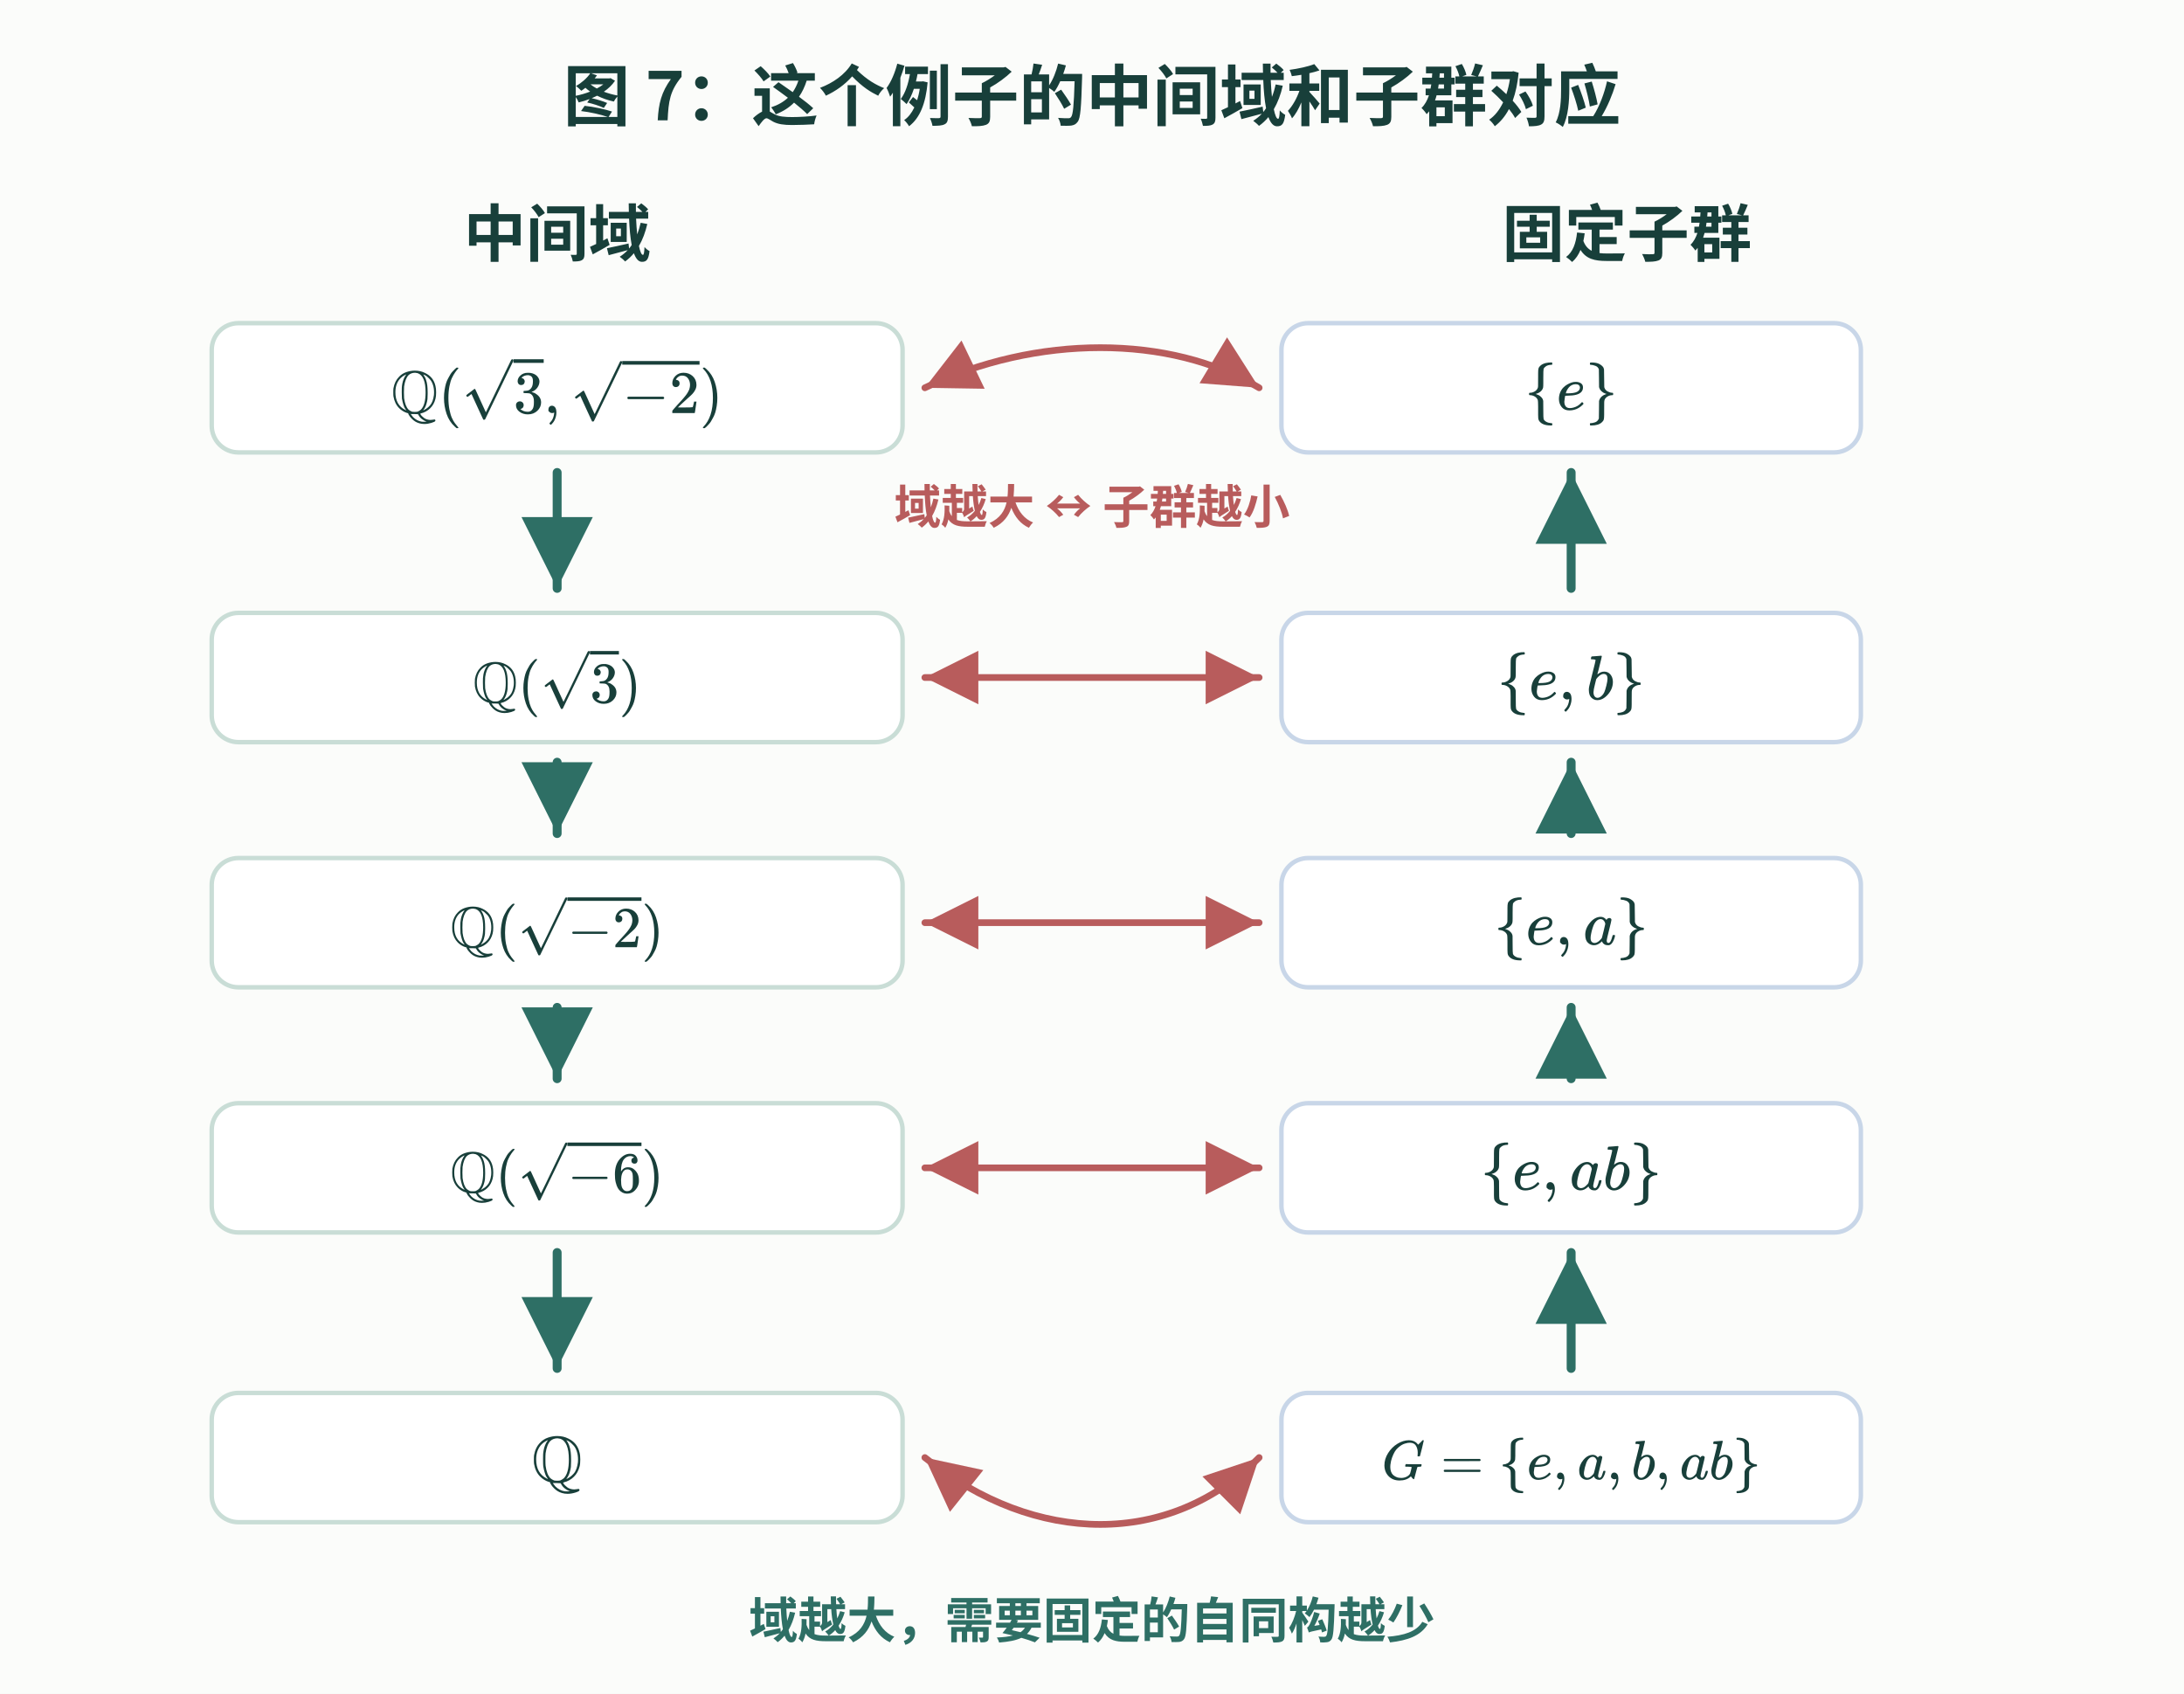
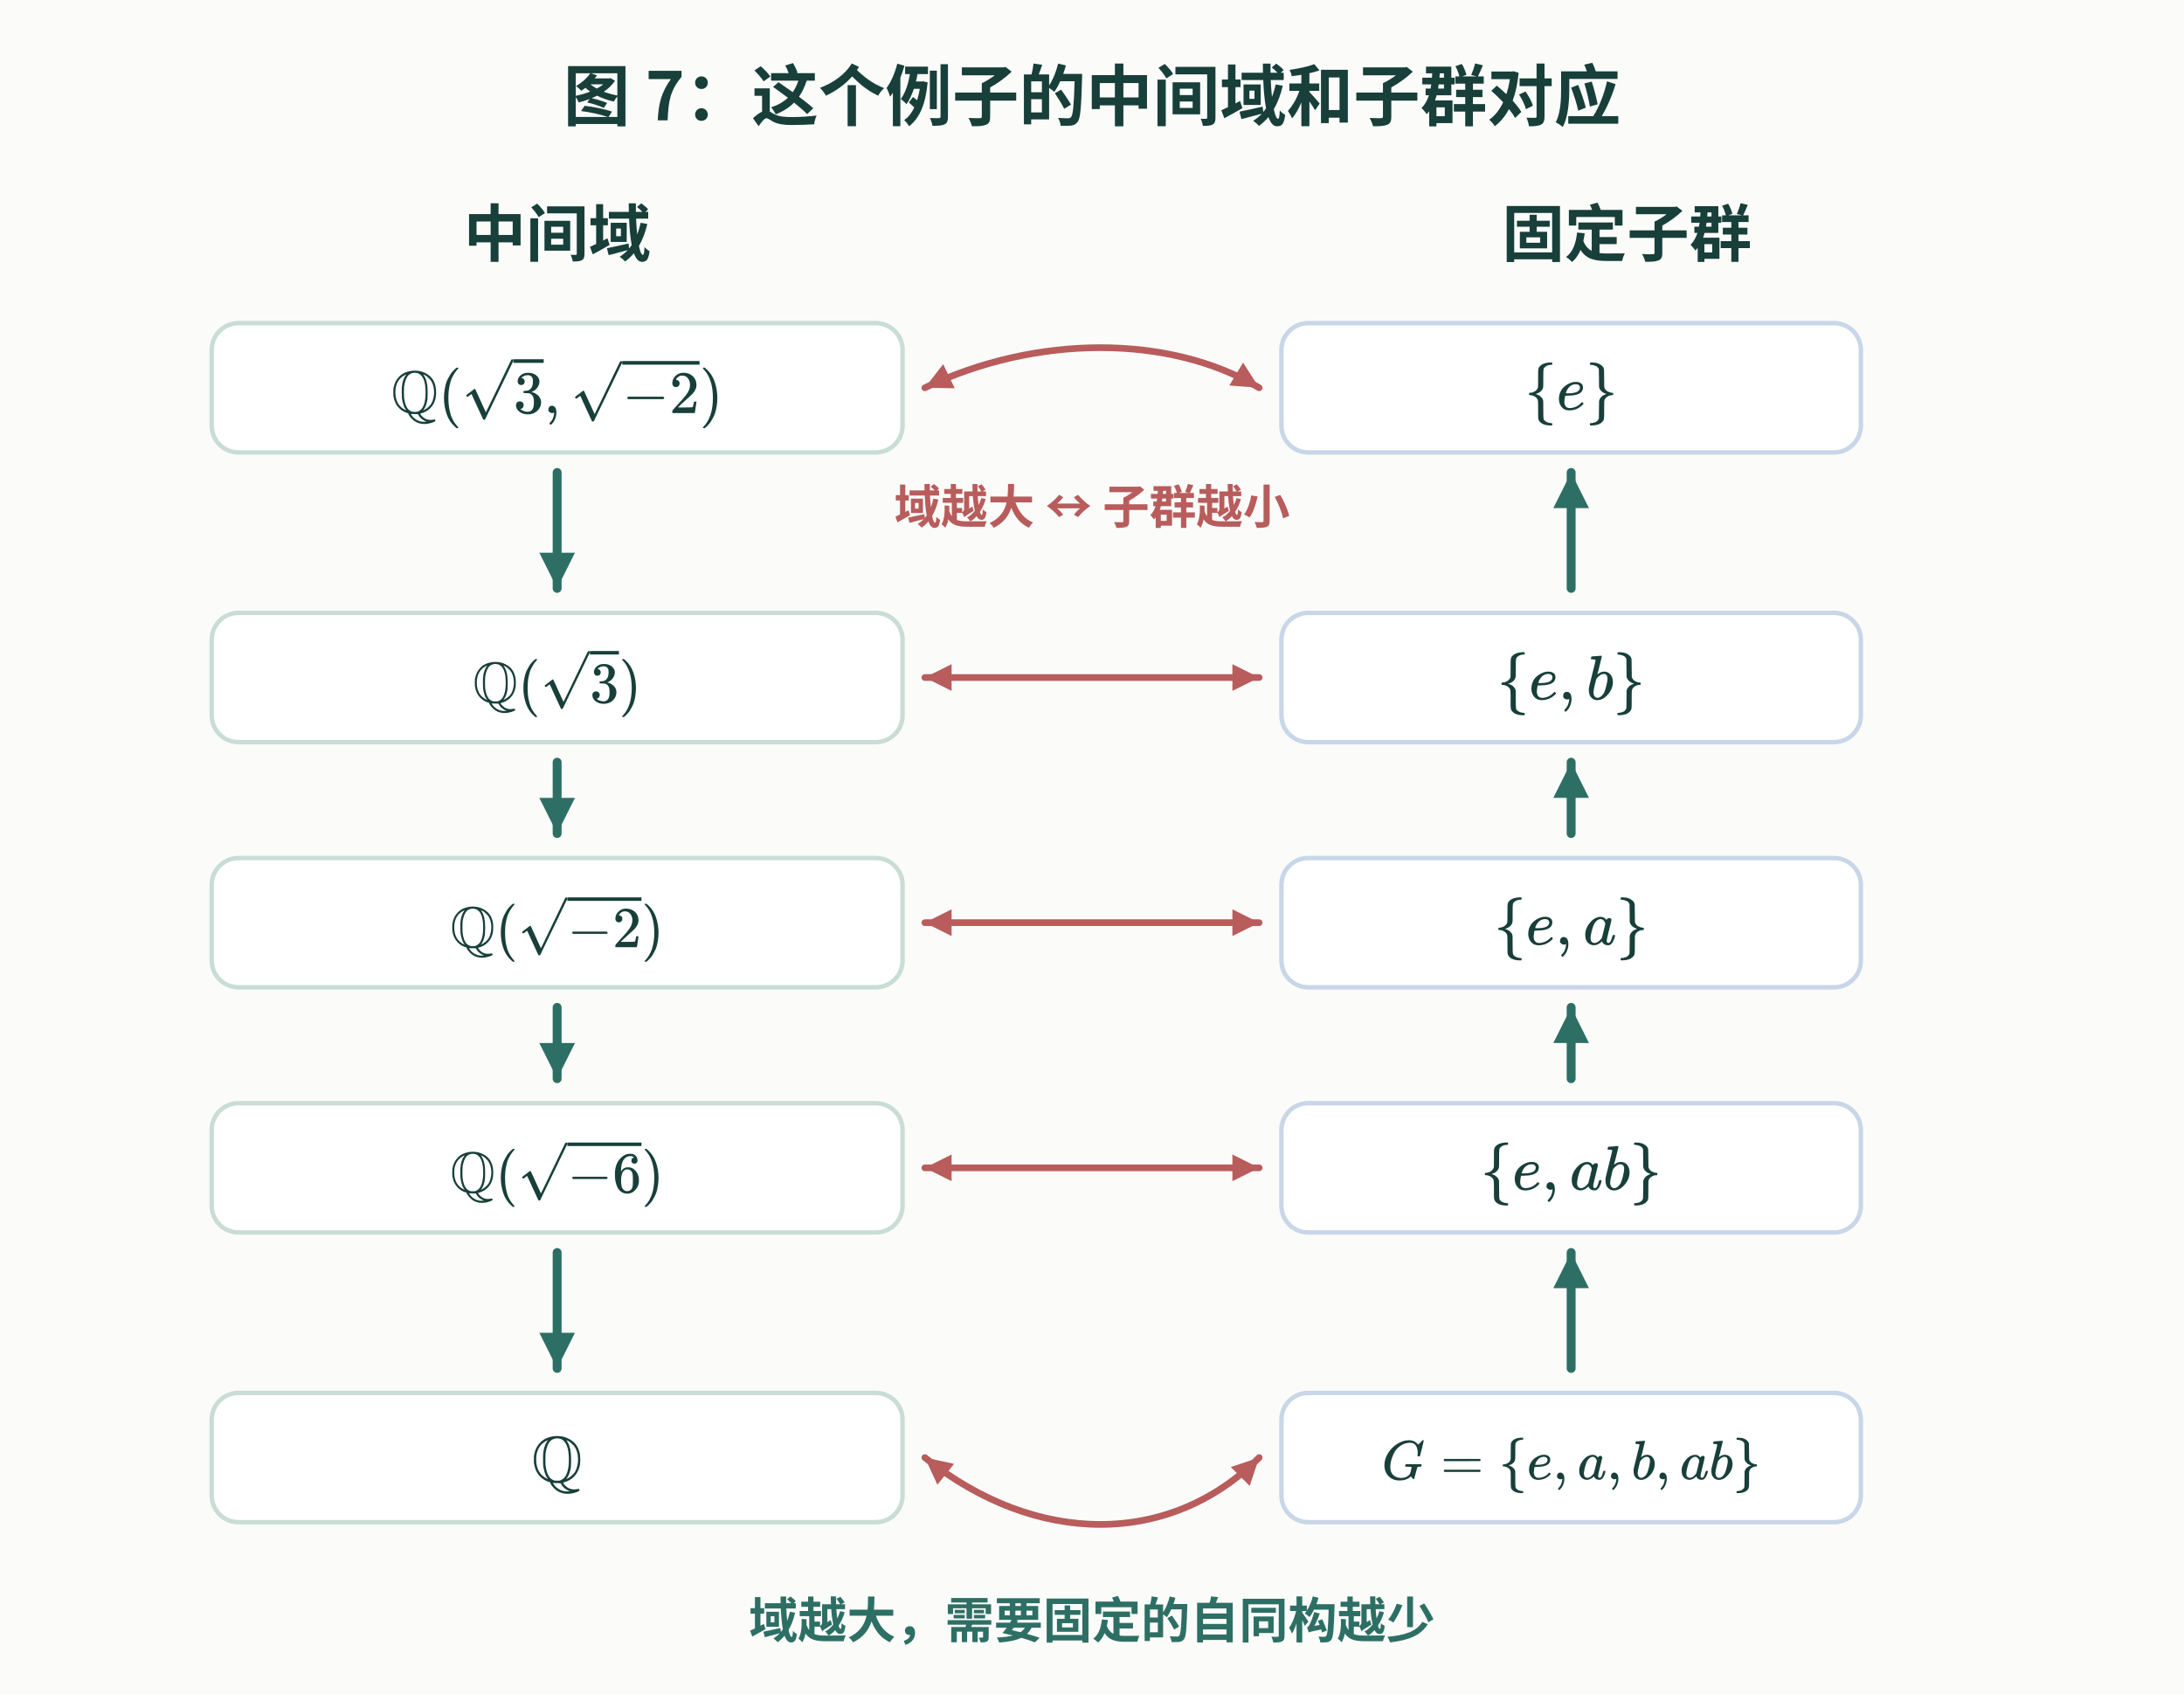
<svg xmlns="http://www.w3.org/2000/svg" width="980" height="760" viewBox="0 0 980 760" role="img" aria-label="图 7：这个例子的中间域和子群对应">
  <rect width="100%" height="100%" fill="#fbfcfa" />
  <defs>
-     <marker id="arrow" markerWidth="12" markerHeight="12" refX="10" refY="6" orient="auto">
-       <path d="M2,2 L10,6 L2,10 Z" fill="#2e6f65" />
+     <marker id="arrow" markerWidth="6" markerHeight="6" refX="5" refY="3" orient="auto">
+       <path d="M1,1 L5,3 L1,5 Z" fill="#2e6f65" />
    </marker>
-     <marker id="arrowStart" markerWidth="12" markerHeight="12" refX="2" refY="6" orient="auto">
-       <path d="M10,2 L2,6 L10,10 Z" fill="#2e6f65" />
+     <marker id="arrowStart" markerWidth="6" markerHeight="6" refX="1" refY="3" orient="auto">
+       <path d="M5,1 L1,3 L5,5 Z" fill="#2e6f65" />
    </marker>
-     <marker id="arrowRed" markerWidth="12" markerHeight="12" refX="10" refY="6" orient="auto">
-       <path d="M2,2 L10,6 L2,10 Z" fill="#b85c5c" />
+     <marker id="arrowRed" markerWidth="6" markerHeight="6" refX="5" refY="3" orient="auto">
+       <path d="M1,1 L5,3 L1,5 Z" fill="#b85c5c" />
    </marker>
-     <marker id="arrowStartRed" markerWidth="12" markerHeight="12" refX="2" refY="6" orient="auto">
-       <path d="M10,2 L2,6 L10,10 Z" fill="#b85c5c" />
+     <marker id="arrowStartRed" markerWidth="6" markerHeight="6" refX="1" refY="3" orient="auto">
+       <path d="M5,1 L1,3 L5,5 Z" fill="#b85c5c" />
    </marker>
    <filter id="shadow" x="-20%" y="-20%" width="140%" height="140%">
      <feDropShadow dx="0" dy="3" stdDeviation="4" flood-color="#12332f" flood-opacity="0.12" />
    </filter>
  </defs>
  <text x="490.0" y="54" font-family="Microsoft YaHei, Noto Sans CJK SC, Arial, sans-serif" font-size="30" font-weight="700" fill="#183f3a" text-anchor="middle">图 7：这个例子的中间域和子群对应</text>
  <text x="250" y="115" font-family="Microsoft YaHei, Noto Sans CJK SC, Arial, sans-serif" font-size="28" font-weight="700" fill="#183f3a" text-anchor="middle">中间域</text>
  <text x="730" y="115" font-family="Microsoft YaHei, Noto Sans CJK SC, Arial, sans-serif" font-size="28" font-weight="700" fill="#183f3a" text-anchor="middle">固定子群</text>
  <rect x="95" y="145" width="310" height="58" rx="12" fill="#fff" stroke="#c9ddd6" stroke-width="2" />
  <rect x="95" y="275" width="310" height="58" rx="12" fill="#fff" stroke="#c9ddd6" stroke-width="2" />
  <rect x="95" y="385" width="310" height="58" rx="12" fill="#fff" stroke="#c9ddd6" stroke-width="2" />
  <rect x="95" y="495" width="310" height="58" rx="12" fill="#fff" stroke="#c9ddd6" stroke-width="2" />
  <rect x="95" y="625" width="310" height="58" rx="12" fill="#fff" stroke="#c9ddd6" stroke-width="2" />
  <svg x="175.55" y="159.56" width="148.91" height="32.56" viewBox="0 -949 5484.7 1199" color="#183f3a" overflow="visible">
    <g stroke="currentColor" fill="currentColor" stroke-width="0" transform="scale(1,-1)">
      <g data-mml-node="math">
        <g data-mml-node="TeXAtom" data-mjx-texclass="ORD">
          <g data-mml-node="mi">
            <path data-c="211A" d="M480 -10Q480 -13 486 -24T507 -50T541 -80T588 -104T648 -114Q666 -114 688 -110T714 -106Q724 -106 728 -114T729 -130Q723 -145 663 -163T548 -181Q503 -181 463 -169T395 -139T343 -97T307 -56T284 -19L280 -3L262 1Q188 24 131 81Q57 155 37 275Q34 292 34 342T37 410Q58 528 131 601Q179 652 248 676T388 701Q485 701 562 661Q698 595 731 448Q742 410 742 341T731 235Q707 141 646 81Q616 50 575 27T493 -5L480 -10ZM568 342Q568 613 437 659L395 666Q329 666 286 626Q232 570 213 439Q210 408 210 342T213 246Q231 113 286 57Q309 37 342 23Q357 19 389 19Q420 19 437 23Q469 38 491 57Q568 134 568 342ZM174 341V354Q174 393 175 419T183 484T205 561T246 635L249 639Q246 639 224 627T193 608Q189 606 183 601T169 589T155 577Q69 491 69 344Q69 133 231 52Q247 42 247 46Q247 46 246 48Q231 69 222 85T200 141T177 239Q174 269 174 341ZM708 341Q708 410 689 467T640 556T588 606T546 630Q532 638 531 638Q530 638 531 635Q563 590 577 543Q602 472 602 341V316Q602 264 599 230T580 144T531 48Q529 44 532 45T546 52Q575 68 596 84T642 128T683 200T706 299Q708 327 708 341ZM391 -17H333Q329 -15 326 -15Q324 -15 324 -17Q324 -21 362 -68Q424 -130 506 -143Q518 -144 544 -144Q569 -144 577 -143L589 -141L575 -139Q544 -127 509 -101T453 -37L442 -19L391 -17Z" />
          </g>
        </g>
        <g data-mml-node="mo" transform="translate(778,0)">
          <path data-c="28" d="M94 250Q94 319 104 381T127 488T164 576T202 643T244 695T277 729T302 750H315H319Q333 750 333 741Q333 738 316 720T275 667T226 581T184 443T167 250T184 58T225 -81T274 -167T316 -220T333 -241Q333 -250 318 -250H315H302L274 -226Q180 -141 137 -14T94 250Z" />
        </g>
        <g data-mml-node="msqrt" transform="translate(1167,0)">
          <g transform="translate(853,0)">
            <g data-mml-node="mn">
              <path data-c="33" d="M127 463Q100 463 85 480T69 524Q69 579 117 622T233 665Q268 665 277 664Q351 652 390 611T430 522Q430 470 396 421T302 350L299 348Q299 347 308 345T337 336T375 315Q457 262 457 175Q457 96 395 37T238 -22Q158 -22 100 21T42 130Q42 158 60 175T105 193Q133 193 151 175T169 130Q169 119 166 110T159 94T148 82T136 74T126 70T118 67L114 66Q165 21 238 21Q293 21 321 74Q338 107 338 175V195Q338 290 274 322Q259 328 213 329L171 330L168 332Q166 335 166 348Q166 366 174 366Q202 366 232 371Q266 376 294 413T322 525V533Q322 590 287 612Q265 626 240 626Q208 626 181 615T143 592T132 580H135Q138 579 143 578T153 573T165 566T175 555T183 540T186 520Q186 498 172 481T127 463Z" />
            </g>
          </g>
          <g data-mml-node="mo" transform="translate(0,89)">
            <path data-c="221A" d="M95 178Q89 178 81 186T72 200T103 230T169 280T207 309Q209 311 212 311H213Q219 311 227 294T281 177Q300 134 312 108L397 -77Q398 -77 501 136T707 565T814 786Q820 800 834 800Q841 800 846 794T853 782V776L620 293L385 -193Q381 -200 366 -200Q357 -200 354 -197Q352 -195 256 15L160 225L144 214Q129 202 113 190T95 178Z" />
          </g>
          <rect width="500" height="60" x="853" y="829" />
        </g>
        <g data-mml-node="mo" transform="translate(2520,0)">
          <path data-c="2C" d="M78 35T78 60T94 103T137 121Q165 121 187 96T210 8Q210 -27 201 -60T180 -117T154 -158T130 -185T117 -194Q113 -194 104 -185T95 -172Q95 -168 106 -156T131 -126T157 -76T173 -3V9L172 8Q170 7 167 6T161 3T152 1T140 0Q113 0 96 17Z" />
        </g>
        <g data-mml-node="msqrt" transform="translate(2964.7,0)">
          <g transform="translate(853,0)">
            <g data-mml-node="mo">
              <path data-c="2212" d="M84 237T84 250T98 270H679Q694 262 694 250T679 230H98Q84 237 84 250Z" />
            </g>
            <g data-mml-node="mn" transform="translate(778,0)">
              <path data-c="32" d="M109 429Q82 429 66 447T50 491Q50 562 103 614T235 666Q326 666 387 610T449 465Q449 422 429 383T381 315T301 241Q265 210 201 149L142 93L218 92Q375 92 385 97Q392 99 409 186V189H449V186Q448 183 436 95T421 3V0H50V19V31Q50 38 56 46T86 81Q115 113 136 137Q145 147 170 174T204 211T233 244T261 278T284 308T305 340T320 369T333 401T340 431T343 464Q343 527 309 573T212 619Q179 619 154 602T119 569T109 550Q109 549 114 549Q132 549 151 535T170 489Q170 464 154 447T109 429Z" />
            </g>
          </g>
          <g data-mml-node="mo" transform="translate(0,59.5)">
            <path data-c="221A" d="M95 178Q89 178 81 186T72 200T103 230T169 280T207 309Q209 311 212 311H213Q219 311 227 294T281 177Q300 134 312 108L397 -77Q398 -77 501 136T707 565T814 786Q820 800 834 800Q841 800 846 794T853 782V776L620 293L385 -193Q381 -200 366 -200Q357 -200 354 -197Q352 -195 256 15L160 225L144 214Q129 202 113 190T95 178Z" />
          </g>
          <rect width="1278" height="60" x="853" y="799.5" />
        </g>
        <g data-mml-node="mo" transform="translate(5095.7,0)">
          <path data-c="29" d="M60 749L64 750Q69 750 74 750H86L114 726Q208 641 251 514T294 250Q294 182 284 119T261 12T224 -76T186 -143T145 -194T113 -227T90 -246Q87 -249 86 -250H74Q66 -250 63 -250T58 -247T55 -238Q56 -237 66 -225Q221 -64 221 250T66 725Q56 737 55 738Q55 746 60 749Z" />
        </g>
      </g>
    </g>
  </svg>
  <svg x="212.16" y="290.54" width="75.68" height="31.20" viewBox="0 -949 2909 1199" color="#183f3a" overflow="visible">
    <g stroke="currentColor" fill="currentColor" stroke-width="0" transform="scale(1,-1)">
      <g data-mml-node="math">
        <g data-mml-node="TeXAtom" data-mjx-texclass="ORD">
          <g data-mml-node="mi">
            <path data-c="211A" d="M480 -10Q480 -13 486 -24T507 -50T541 -80T588 -104T648 -114Q666 -114 688 -110T714 -106Q724 -106 728 -114T729 -130Q723 -145 663 -163T548 -181Q503 -181 463 -169T395 -139T343 -97T307 -56T284 -19L280 -3L262 1Q188 24 131 81Q57 155 37 275Q34 292 34 342T37 410Q58 528 131 601Q179 652 248 676T388 701Q485 701 562 661Q698 595 731 448Q742 410 742 341T731 235Q707 141 646 81Q616 50 575 27T493 -5L480 -10ZM568 342Q568 613 437 659L395 666Q329 666 286 626Q232 570 213 439Q210 408 210 342T213 246Q231 113 286 57Q309 37 342 23Q357 19 389 19Q420 19 437 23Q469 38 491 57Q568 134 568 342ZM174 341V354Q174 393 175 419T183 484T205 561T246 635L249 639Q246 639 224 627T193 608Q189 606 183 601T169 589T155 577Q69 491 69 344Q69 133 231 52Q247 42 247 46Q247 46 246 48Q231 69 222 85T200 141T177 239Q174 269 174 341ZM708 341Q708 410 689 467T640 556T588 606T546 630Q532 638 531 638Q530 638 531 635Q563 590 577 543Q602 472 602 341V316Q602 264 599 230T580 144T531 48Q529 44 532 45T546 52Q575 68 596 84T642 128T683 200T706 299Q708 327 708 341ZM391 -17H333Q329 -15 326 -15Q324 -15 324 -17Q324 -21 362 -68Q424 -130 506 -143Q518 -144 544 -144Q569 -144 577 -143L589 -141L575 -139Q544 -127 509 -101T453 -37L442 -19L391 -17Z" />
          </g>
        </g>
        <g data-mml-node="mo" transform="translate(778,0)">
          <path data-c="28" d="M94 250Q94 319 104 381T127 488T164 576T202 643T244 695T277 729T302 750H315H319Q333 750 333 741Q333 738 316 720T275 667T226 581T184 443T167 250T184 58T225 -81T274 -167T316 -220T333 -241Q333 -250 318 -250H315H302L274 -226Q180 -141 137 -14T94 250Z" />
        </g>
        <g data-mml-node="msqrt" transform="translate(1167,0)">
          <g transform="translate(853,0)">
            <g data-mml-node="mn">
              <path data-c="33" d="M127 463Q100 463 85 480T69 524Q69 579 117 622T233 665Q268 665 277 664Q351 652 390 611T430 522Q430 470 396 421T302 350L299 348Q299 347 308 345T337 336T375 315Q457 262 457 175Q457 96 395 37T238 -22Q158 -22 100 21T42 130Q42 158 60 175T105 193Q133 193 151 175T169 130Q169 119 166 110T159 94T148 82T136 74T126 70T118 67L114 66Q165 21 238 21Q293 21 321 74Q338 107 338 175V195Q338 290 274 322Q259 328 213 329L171 330L168 332Q166 335 166 348Q166 366 174 366Q202 366 232 371Q266 376 294 413T322 525V533Q322 590 287 612Q265 626 240 626Q208 626 181 615T143 592T132 580H135Q138 579 143 578T153 573T165 566T175 555T183 540T186 520Q186 498 172 481T127 463Z" />
            </g>
          </g>
          <g data-mml-node="mo" transform="translate(0,89)">
            <path data-c="221A" d="M95 178Q89 178 81 186T72 200T103 230T169 280T207 309Q209 311 212 311H213Q219 311 227 294T281 177Q300 134 312 108L397 -77Q398 -77 501 136T707 565T814 786Q820 800 834 800Q841 800 846 794T853 782V776L620 293L385 -193Q381 -200 366 -200Q357 -200 354 -197Q352 -195 256 15L160 225L144 214Q129 202 113 190T95 178Z" />
          </g>
          <rect width="500" height="60" x="853" y="829" />
        </g>
        <g data-mml-node="mo" transform="translate(2520,0)">
          <path data-c="29" d="M60 749L64 750Q69 750 74 750H86L114 726Q208 641 251 514T294 250Q294 182 284 119T261 12T224 -76T186 -143T145 -194T113 -227T90 -246Q87 -249 86 -250H74Q66 -250 63 -250T58 -247T55 -238Q56 -237 66 -225Q221 -64 221 250T66 725Q56 737 55 738Q55 746 60 749Z" />
        </g>
      </g>
    </g>
  </svg>
  <svg x="202.03" y="401.09" width="95.93" height="30.43" viewBox="0 -919.5 3687 1169.5" color="#183f3a" overflow="visible">
    <g stroke="currentColor" fill="currentColor" stroke-width="0" transform="scale(1,-1)">
      <g data-mml-node="math">
        <g data-mml-node="TeXAtom" data-mjx-texclass="ORD">
          <g data-mml-node="mi">
            <path data-c="211A" d="M480 -10Q480 -13 486 -24T507 -50T541 -80T588 -104T648 -114Q666 -114 688 -110T714 -106Q724 -106 728 -114T729 -130Q723 -145 663 -163T548 -181Q503 -181 463 -169T395 -139T343 -97T307 -56T284 -19L280 -3L262 1Q188 24 131 81Q57 155 37 275Q34 292 34 342T37 410Q58 528 131 601Q179 652 248 676T388 701Q485 701 562 661Q698 595 731 448Q742 410 742 341T731 235Q707 141 646 81Q616 50 575 27T493 -5L480 -10ZM568 342Q568 613 437 659L395 666Q329 666 286 626Q232 570 213 439Q210 408 210 342T213 246Q231 113 286 57Q309 37 342 23Q357 19 389 19Q420 19 437 23Q469 38 491 57Q568 134 568 342ZM174 341V354Q174 393 175 419T183 484T205 561T246 635L249 639Q246 639 224 627T193 608Q189 606 183 601T169 589T155 577Q69 491 69 344Q69 133 231 52Q247 42 247 46Q247 46 246 48Q231 69 222 85T200 141T177 239Q174 269 174 341ZM708 341Q708 410 689 467T640 556T588 606T546 630Q532 638 531 638Q530 638 531 635Q563 590 577 543Q602 472 602 341V316Q602 264 599 230T580 144T531 48Q529 44 532 45T546 52Q575 68 596 84T642 128T683 200T706 299Q708 327 708 341ZM391 -17H333Q329 -15 326 -15Q324 -15 324 -17Q324 -21 362 -68Q424 -130 506 -143Q518 -144 544 -144Q569 -144 577 -143L589 -141L575 -139Q544 -127 509 -101T453 -37L442 -19L391 -17Z" />
          </g>
        </g>
        <g data-mml-node="mo" transform="translate(778,0)">
          <path data-c="28" d="M94 250Q94 319 104 381T127 488T164 576T202 643T244 695T277 729T302 750H315H319Q333 750 333 741Q333 738 316 720T275 667T226 581T184 443T167 250T184 58T225 -81T274 -167T316 -220T333 -241Q333 -250 318 -250H315H302L274 -226Q180 -141 137 -14T94 250Z" />
        </g>
        <g data-mml-node="msqrt" transform="translate(1167,0)">
          <g transform="translate(853,0)">
            <g data-mml-node="mo">
              <path data-c="2212" d="M84 237T84 250T98 270H679Q694 262 694 250T679 230H98Q84 237 84 250Z" />
            </g>
            <g data-mml-node="mn" transform="translate(778,0)">
              <path data-c="32" d="M109 429Q82 429 66 447T50 491Q50 562 103 614T235 666Q326 666 387 610T449 465Q449 422 429 383T381 315T301 241Q265 210 201 149L142 93L218 92Q375 92 385 97Q392 99 409 186V189H449V186Q448 183 436 95T421 3V0H50V19V31Q50 38 56 46T86 81Q115 113 136 137Q145 147 170 174T204 211T233 244T261 278T284 308T305 340T320 369T333 401T340 431T343 464Q343 527 309 573T212 619Q179 619 154 602T119 569T109 550Q109 549 114 549Q132 549 151 535T170 489Q170 464 154 447T109 429Z" />
            </g>
          </g>
          <g data-mml-node="mo" transform="translate(0,59.5)">
            <path data-c="221A" d="M95 178Q89 178 81 186T72 200T103 230T169 280T207 309Q209 311 212 311H213Q219 311 227 294T281 177Q300 134 312 108L397 -77Q398 -77 501 136T707 565T814 786Q820 800 834 800Q841 800 846 794T853 782V776L620 293L385 -193Q381 -200 366 -200Q357 -200 354 -197Q352 -195 256 15L160 225L144 214Q129 202 113 190T95 178Z" />
          </g>
          <rect width="1278" height="60" x="853" y="799.5" />
        </g>
        <g data-mml-node="mo" transform="translate(3298,0)">
          <path data-c="29" d="M60 749L64 750Q69 750 74 750H86L114 726Q208 641 251 514T294 250Q294 182 284 119T261 12T224 -76T186 -143T145 -194T113 -227T90 -246Q87 -249 86 -250H74Q66 -250 63 -250T58 -247T55 -238Q56 -237 66 -225Q221 -64 221 250T66 725Q56 737 55 738Q55 746 60 749Z" />
        </g>
      </g>
    </g>
  </svg>
  <svg x="202.03" y="511.09" width="95.93" height="30.43" viewBox="0 -919.5 3687 1169.5" color="#183f3a" overflow="visible">
    <g stroke="currentColor" fill="currentColor" stroke-width="0" transform="scale(1,-1)">
      <g data-mml-node="math">
        <g data-mml-node="TeXAtom" data-mjx-texclass="ORD">
          <g data-mml-node="mi">
            <path data-c="211A" d="M480 -10Q480 -13 486 -24T507 -50T541 -80T588 -104T648 -114Q666 -114 688 -110T714 -106Q724 -106 728 -114T729 -130Q723 -145 663 -163T548 -181Q503 -181 463 -169T395 -139T343 -97T307 -56T284 -19L280 -3L262 1Q188 24 131 81Q57 155 37 275Q34 292 34 342T37 410Q58 528 131 601Q179 652 248 676T388 701Q485 701 562 661Q698 595 731 448Q742 410 742 341T731 235Q707 141 646 81Q616 50 575 27T493 -5L480 -10ZM568 342Q568 613 437 659L395 666Q329 666 286 626Q232 570 213 439Q210 408 210 342T213 246Q231 113 286 57Q309 37 342 23Q357 19 389 19Q420 19 437 23Q469 38 491 57Q568 134 568 342ZM174 341V354Q174 393 175 419T183 484T205 561T246 635L249 639Q246 639 224 627T193 608Q189 606 183 601T169 589T155 577Q69 491 69 344Q69 133 231 52Q247 42 247 46Q247 46 246 48Q231 69 222 85T200 141T177 239Q174 269 174 341ZM708 341Q708 410 689 467T640 556T588 606T546 630Q532 638 531 638Q530 638 531 635Q563 590 577 543Q602 472 602 341V316Q602 264 599 230T580 144T531 48Q529 44 532 45T546 52Q575 68 596 84T642 128T683 200T706 299Q708 327 708 341ZM391 -17H333Q329 -15 326 -15Q324 -15 324 -17Q324 -21 362 -68Q424 -130 506 -143Q518 -144 544 -144Q569 -144 577 -143L589 -141L575 -139Q544 -127 509 -101T453 -37L442 -19L391 -17Z" />
          </g>
        </g>
        <g data-mml-node="mo" transform="translate(778,0)">
          <path data-c="28" d="M94 250Q94 319 104 381T127 488T164 576T202 643T244 695T277 729T302 750H315H319Q333 750 333 741Q333 738 316 720T275 667T226 581T184 443T167 250T184 58T225 -81T274 -167T316 -220T333 -241Q333 -250 318 -250H315H302L274 -226Q180 -141 137 -14T94 250Z" />
        </g>
        <g data-mml-node="msqrt" transform="translate(1167,0)">
          <g transform="translate(853,0)">
            <g data-mml-node="mo">
              <path data-c="2212" d="M84 237T84 250T98 270H679Q694 262 694 250T679 230H98Q84 237 84 250Z" />
            </g>
            <g data-mml-node="mn" transform="translate(778,0)">
              <path data-c="36" d="M42 313Q42 476 123 571T303 666Q372 666 402 630T432 550Q432 525 418 510T379 495Q356 495 341 509T326 548Q326 592 373 601Q351 623 311 626Q240 626 194 566Q147 500 147 364L148 360Q153 366 156 373Q197 433 263 433H267Q313 433 348 414Q372 400 396 374T435 317Q456 268 456 210V192Q456 169 451 149Q440 90 387 34T253 -22Q225 -22 199 -14T143 16T92 75T56 172T42 313ZM257 397Q227 397 205 380T171 335T154 278T148 216Q148 133 160 97T198 39Q222 21 251 21Q302 21 329 59Q342 77 347 104T352 209Q352 289 347 316T329 361Q302 397 257 397Z" />
            </g>
          </g>
          <g data-mml-node="mo" transform="translate(0,59.5)">
            <path data-c="221A" d="M95 178Q89 178 81 186T72 200T103 230T169 280T207 309Q209 311 212 311H213Q219 311 227 294T281 177Q300 134 312 108L397 -77Q398 -77 501 136T707 565T814 786Q820 800 834 800Q841 800 846 794T853 782V776L620 293L385 -193Q381 -200 366 -200Q357 -200 354 -197Q352 -195 256 15L160 225L144 214Q129 202 113 190T95 178Z" />
          </g>
          <rect width="1278" height="60" x="853" y="799.5" />
        </g>
        <g data-mml-node="mo" transform="translate(3298,0)">
          <path data-c="29" d="M60 749L64 750Q69 750 74 750H86L114 726Q208 641 251 514T294 250Q294 182 284 119T261 12T224 -76T186 -143T145 -194T113 -227T90 -246Q87 -249 86 -250H74Q66 -250 63 -250T58 -247T55 -238Q56 -237 66 -225Q221 -64 221 250T66 725Q56 737 55 738Q55 746 60 749Z" />
        </g>
      </g>
    </g>
  </svg>
  <svg x="238.56" y="644.33" width="22.88" height="25.94" viewBox="0 -701 778 882" color="#183f3a" overflow="visible">
    <g stroke="currentColor" fill="currentColor" stroke-width="0" transform="scale(1,-1)">
      <g data-mml-node="math">
        <g data-mml-node="TeXAtom" data-mjx-texclass="ORD">
          <g data-mml-node="mi">
            <path data-c="211A" d="M480 -10Q480 -13 486 -24T507 -50T541 -80T588 -104T648 -114Q666 -114 688 -110T714 -106Q724 -106 728 -114T729 -130Q723 -145 663 -163T548 -181Q503 -181 463 -169T395 -139T343 -97T307 -56T284 -19L280 -3L262 1Q188 24 131 81Q57 155 37 275Q34 292 34 342T37 410Q58 528 131 601Q179 652 248 676T388 701Q485 701 562 661Q698 595 731 448Q742 410 742 341T731 235Q707 141 646 81Q616 50 575 27T493 -5L480 -10ZM568 342Q568 613 437 659L395 666Q329 666 286 626Q232 570 213 439Q210 408 210 342T213 246Q231 113 286 57Q309 37 342 23Q357 19 389 19Q420 19 437 23Q469 38 491 57Q568 134 568 342ZM174 341V354Q174 393 175 419T183 484T205 561T246 635L249 639Q246 639 224 627T193 608Q189 606 183 601T169 589T155 577Q69 491 69 344Q69 133 231 52Q247 42 247 46Q247 46 246 48Q231 69 222 85T200 141T177 239Q174 269 174 341ZM708 341Q708 410 689 467T640 556T588 606T546 630Q532 638 531 638Q530 638 531 635Q563 590 577 543Q602 472 602 341V316Q602 264 599 230T580 144T531 48Q529 44 532 45T546 52Q575 68 596 84T642 128T683 200T706 299Q708 327 708 341ZM391 -17H333Q329 -15 326 -15Q324 -15 324 -17Q324 -21 362 -68Q424 -130 506 -143Q518 -144 544 -144Q569 -144 577 -143L589 -141L575 -139Q544 -127 509 -101T453 -37L442 -19L391 -17Z" />
          </g>
        </g>
      </g>
    </g>
  </svg>
  <rect x="575" y="145" width="260" height="58" rx="12" fill="#fff" stroke="#c8d6e8" stroke-width="2" />
  <rect x="575" y="275" width="260" height="58" rx="12" fill="#fff" stroke="#c8d6e8" stroke-width="2" />
  <rect x="575" y="385" width="260" height="58" rx="12" fill="#fff" stroke="#c8d6e8" stroke-width="2" />
  <rect x="575" y="495" width="260" height="58" rx="12" fill="#fff" stroke="#c8d6e8" stroke-width="2" />
  <rect x="575" y="625" width="260" height="58" rx="12" fill="#fff" stroke="#c8d6e8" stroke-width="2" />
  <svg x="684.27" y="162.64" width="41.46" height="28.27" viewBox="0 -750 1466 1000" color="#183f3a" overflow="visible">
    <g stroke="currentColor" fill="currentColor" stroke-width="0" transform="scale(1,-1)">
      <g data-mml-node="math">
        <g data-mml-node="mo">
          <path data-c="7B" d="M434 -231Q434 -244 428 -250H410Q281 -250 230 -184Q225 -177 222 -172T217 -161T213 -148T211 -133T210 -111T209 -84T209 -47T209 0Q209 21 209 53Q208 142 204 153Q203 154 203 155Q189 191 153 211T82 231Q71 231 68 234T65 250T68 266T82 269Q116 269 152 289T203 345Q208 356 208 377T209 529V579Q209 634 215 656T244 698Q270 724 324 740Q361 748 377 749Q379 749 390 749T408 750H428Q434 744 434 732Q434 719 431 716Q429 713 415 713Q362 710 332 689T296 647Q291 634 291 499V417Q291 370 288 353T271 314Q240 271 184 255L170 250L184 245Q202 239 220 230T262 196T290 137Q291 131 291 1Q291 -134 296 -147Q306 -174 339 -192T415 -213Q429 -213 431 -216Q434 -219 434 -231Z" />
        </g>
        <g data-mml-node="mi" transform="translate(500,0)">
          <path data-c="1D452" d="M39 168Q39 225 58 272T107 350T174 402T244 433T307 442H310Q355 442 388 420T421 355Q421 265 310 237Q261 224 176 223Q139 223 138 221Q138 219 132 186T125 128Q125 81 146 54T209 26T302 45T394 111Q403 121 406 121Q410 121 419 112T429 98T420 82T390 55T344 24T281 -1T205 -11Q126 -11 83 42T39 168ZM373 353Q367 405 305 405Q272 405 244 391T199 357T170 316T154 280T149 261Q149 260 169 260Q282 260 327 284T373 353Z" />
        </g>
        <g data-mml-node="mo" transform="translate(966,0)">
          <path data-c="7D" d="M65 731Q65 745 68 747T88 750Q171 750 216 725T279 670Q288 649 289 635T291 501Q292 362 293 357Q306 312 345 291T417 269Q428 269 431 266T434 250T431 234T417 231Q380 231 345 210T298 157Q293 143 292 121T291 -28V-79Q291 -134 285 -156T256 -198Q202 -250 89 -250Q71 -250 68 -247T65 -230Q65 -224 65 -223T66 -218T69 -214T77 -213Q91 -213 108 -210T146 -200T183 -177T207 -139Q208 -134 209 3L210 139Q223 196 280 230Q315 247 330 250Q305 257 280 270Q225 304 212 352L210 362L209 498Q208 635 207 640Q195 680 154 696T77 713Q68 713 67 716T65 731Z" />
        </g>
      </g>
    </g>
  </svg>
  <svg x="671.92" y="292.64" width="66.16" height="28.27" viewBox="0 -750 2339.7 1000" color="#183f3a" overflow="visible">
    <g stroke="currentColor" fill="currentColor" stroke-width="0" transform="scale(1,-1)">
      <g data-mml-node="math">
        <g data-mml-node="mo">
          <path data-c="7B" d="M434 -231Q434 -244 428 -250H410Q281 -250 230 -184Q225 -177 222 -172T217 -161T213 -148T211 -133T210 -111T209 -84T209 -47T209 0Q209 21 209 53Q208 142 204 153Q203 154 203 155Q189 191 153 211T82 231Q71 231 68 234T65 250T68 266T82 269Q116 269 152 289T203 345Q208 356 208 377T209 529V579Q209 634 215 656T244 698Q270 724 324 740Q361 748 377 749Q379 749 390 749T408 750H428Q434 744 434 732Q434 719 431 716Q429 713 415 713Q362 710 332 689T296 647Q291 634 291 499V417Q291 370 288 353T271 314Q240 271 184 255L170 250L184 245Q202 239 220 230T262 196T290 137Q291 131 291 1Q291 -134 296 -147Q306 -174 339 -192T415 -213Q429 -213 431 -216Q434 -219 434 -231Z" />
        </g>
        <g data-mml-node="mi" transform="translate(500,0)">
          <path data-c="1D452" d="M39 168Q39 225 58 272T107 350T174 402T244 433T307 442H310Q355 442 388 420T421 355Q421 265 310 237Q261 224 176 223Q139 223 138 221Q138 219 132 186T125 128Q125 81 146 54T209 26T302 45T394 111Q403 121 406 121Q410 121 419 112T429 98T420 82T390 55T344 24T281 -1T205 -11Q126 -11 83 42T39 168ZM373 353Q367 405 305 405Q272 405 244 391T199 357T170 316T154 280T149 261Q149 260 169 260Q282 260 327 284T373 353Z" />
        </g>
        <g data-mml-node="mo" transform="translate(966,0)">
          <path data-c="2C" d="M78 35T78 60T94 103T137 121Q165 121 187 96T210 8Q210 -27 201 -60T180 -117T154 -158T130 -185T117 -194Q113 -194 104 -185T95 -172Q95 -168 106 -156T131 -126T157 -76T173 -3V9L172 8Q170 7 167 6T161 3T152 1T140 0Q113 0 96 17Z" />
        </g>
        <g data-mml-node="mi" transform="translate(1410.7,0)">
          <path data-c="1D44F" d="M73 647Q73 657 77 670T89 683Q90 683 161 688T234 694Q246 694 246 685T212 542Q204 508 195 472T180 418L176 399Q176 396 182 402Q231 442 283 442Q345 442 383 396T422 280Q422 169 343 79T173 -11Q123 -11 82 27T40 150V159Q40 180 48 217T97 414Q147 611 147 623T109 637Q104 637 101 637H96Q86 637 83 637T76 640T73 647ZM336 325V331Q336 405 275 405Q258 405 240 397T207 376T181 352T163 330L157 322L136 236Q114 150 114 114Q114 66 138 42Q154 26 178 26Q211 26 245 58Q270 81 285 114T318 219Q336 291 336 325Z" />
        </g>
        <g data-mml-node="mo" transform="translate(1839.7,0)">
          <path data-c="7D" d="M65 731Q65 745 68 747T88 750Q171 750 216 725T279 670Q288 649 289 635T291 501Q292 362 293 357Q306 312 345 291T417 269Q428 269 431 266T434 250T431 234T417 231Q380 231 345 210T298 157Q293 143 292 121T291 -28V-79Q291 -134 285 -156T256 -198Q202 -250 89 -250Q71 -250 68 -247T65 -230Q65 -224 65 -223T66 -218T69 -214T77 -213Q91 -213 108 -210T146 -200T183 -177T207 -139Q208 -134 209 3L210 139Q223 196 280 230Q315 247 330 250Q305 257 280 270Q225 304 212 352L210 362L209 498Q208 635 207 640Q195 680 154 696T77 713Q68 713 67 716T65 731Z" />
        </g>
      </g>
    </g>
  </svg>
  <svg x="670.50" y="402.64" width="69.00" height="28.27" viewBox="0 -750 2439.7 1000" color="#183f3a" overflow="visible">
    <g stroke="currentColor" fill="currentColor" stroke-width="0" transform="scale(1,-1)">
      <g data-mml-node="math">
        <g data-mml-node="mo">
          <path data-c="7B" d="M434 -231Q434 -244 428 -250H410Q281 -250 230 -184Q225 -177 222 -172T217 -161T213 -148T211 -133T210 -111T209 -84T209 -47T209 0Q209 21 209 53Q208 142 204 153Q203 154 203 155Q189 191 153 211T82 231Q71 231 68 234T65 250T68 266T82 269Q116 269 152 289T203 345Q208 356 208 377T209 529V579Q209 634 215 656T244 698Q270 724 324 740Q361 748 377 749Q379 749 390 749T408 750H428Q434 744 434 732Q434 719 431 716Q429 713 415 713Q362 710 332 689T296 647Q291 634 291 499V417Q291 370 288 353T271 314Q240 271 184 255L170 250L184 245Q202 239 220 230T262 196T290 137Q291 131 291 1Q291 -134 296 -147Q306 -174 339 -192T415 -213Q429 -213 431 -216Q434 -219 434 -231Z" />
        </g>
        <g data-mml-node="mi" transform="translate(500,0)">
          <path data-c="1D452" d="M39 168Q39 225 58 272T107 350T174 402T244 433T307 442H310Q355 442 388 420T421 355Q421 265 310 237Q261 224 176 223Q139 223 138 221Q138 219 132 186T125 128Q125 81 146 54T209 26T302 45T394 111Q403 121 406 121Q410 121 419 112T429 98T420 82T390 55T344 24T281 -1T205 -11Q126 -11 83 42T39 168ZM373 353Q367 405 305 405Q272 405 244 391T199 357T170 316T154 280T149 261Q149 260 169 260Q282 260 327 284T373 353Z" />
        </g>
        <g data-mml-node="mo" transform="translate(966,0)">
          <path data-c="2C" d="M78 35T78 60T94 103T137 121Q165 121 187 96T210 8Q210 -27 201 -60T180 -117T154 -158T130 -185T117 -194Q113 -194 104 -185T95 -172Q95 -168 106 -156T131 -126T157 -76T173 -3V9L172 8Q170 7 167 6T161 3T152 1T140 0Q113 0 96 17Z" />
        </g>
        <g data-mml-node="mi" transform="translate(1410.7,0)">
          <path data-c="1D44E" d="M33 157Q33 258 109 349T280 441Q331 441 370 392Q386 422 416 422Q429 422 439 414T449 394Q449 381 412 234T374 68Q374 43 381 35T402 26Q411 27 422 35Q443 55 463 131Q469 151 473 152Q475 153 483 153H487Q506 153 506 144Q506 138 501 117T481 63T449 13Q436 0 417 -8Q409 -10 393 -10Q359 -10 336 5T306 36L300 51Q299 52 296 50Q294 48 292 46Q233 -10 172 -10Q117 -10 75 30T33 157ZM351 328Q351 334 346 350T323 385T277 405Q242 405 210 374T160 293Q131 214 119 129Q119 126 119 118T118 106Q118 61 136 44T179 26Q217 26 254 59T298 110Q300 114 325 217T351 328Z" />
        </g>
        <g data-mml-node="mo" transform="translate(1939.7,0)">
          <path data-c="7D" d="M65 731Q65 745 68 747T88 750Q171 750 216 725T279 670Q288 649 289 635T291 501Q292 362 293 357Q306 312 345 291T417 269Q428 269 431 266T434 250T431 234T417 231Q380 231 345 210T298 157Q293 143 292 121T291 -28V-79Q291 -134 285 -156T256 -198Q202 -250 89 -250Q71 -250 68 -247T65 -230Q65 -224 65 -223T66 -218T69 -214T77 -213Q91 -213 108 -210T146 -200T183 -177T207 -139Q208 -134 209 3L210 139Q223 196 280 230Q315 247 330 250Q305 257 280 270Q225 304 212 352L210 362L209 498Q208 635 207 640Q195 680 154 696T77 713Q68 713 67 716T65 731Z" />
        </g>
      </g>
    </g>
  </svg>
  <svg x="664.44" y="512.64" width="81.12" height="28.27" viewBox="0 -750 2868.7 1000" color="#183f3a" overflow="visible">
    <g stroke="currentColor" fill="currentColor" stroke-width="0" transform="scale(1,-1)">
      <g data-mml-node="math">
        <g data-mml-node="mo">
          <path data-c="7B" d="M434 -231Q434 -244 428 -250H410Q281 -250 230 -184Q225 -177 222 -172T217 -161T213 -148T211 -133T210 -111T209 -84T209 -47T209 0Q209 21 209 53Q208 142 204 153Q203 154 203 155Q189 191 153 211T82 231Q71 231 68 234T65 250T68 266T82 269Q116 269 152 289T203 345Q208 356 208 377T209 529V579Q209 634 215 656T244 698Q270 724 324 740Q361 748 377 749Q379 749 390 749T408 750H428Q434 744 434 732Q434 719 431 716Q429 713 415 713Q362 710 332 689T296 647Q291 634 291 499V417Q291 370 288 353T271 314Q240 271 184 255L170 250L184 245Q202 239 220 230T262 196T290 137Q291 131 291 1Q291 -134 296 -147Q306 -174 339 -192T415 -213Q429 -213 431 -216Q434 -219 434 -231Z" />
        </g>
        <g data-mml-node="mi" transform="translate(500,0)">
          <path data-c="1D452" d="M39 168Q39 225 58 272T107 350T174 402T244 433T307 442H310Q355 442 388 420T421 355Q421 265 310 237Q261 224 176 223Q139 223 138 221Q138 219 132 186T125 128Q125 81 146 54T209 26T302 45T394 111Q403 121 406 121Q410 121 419 112T429 98T420 82T390 55T344 24T281 -1T205 -11Q126 -11 83 42T39 168ZM373 353Q367 405 305 405Q272 405 244 391T199 357T170 316T154 280T149 261Q149 260 169 260Q282 260 327 284T373 353Z" />
        </g>
        <g data-mml-node="mo" transform="translate(966,0)">
          <path data-c="2C" d="M78 35T78 60T94 103T137 121Q165 121 187 96T210 8Q210 -27 201 -60T180 -117T154 -158T130 -185T117 -194Q113 -194 104 -185T95 -172Q95 -168 106 -156T131 -126T157 -76T173 -3V9L172 8Q170 7 167 6T161 3T152 1T140 0Q113 0 96 17Z" />
        </g>
        <g data-mml-node="mi" transform="translate(1410.7,0)">
          <path data-c="1D44E" d="M33 157Q33 258 109 349T280 441Q331 441 370 392Q386 422 416 422Q429 422 439 414T449 394Q449 381 412 234T374 68Q374 43 381 35T402 26Q411 27 422 35Q443 55 463 131Q469 151 473 152Q475 153 483 153H487Q506 153 506 144Q506 138 501 117T481 63T449 13Q436 0 417 -8Q409 -10 393 -10Q359 -10 336 5T306 36L300 51Q299 52 296 50Q294 48 292 46Q233 -10 172 -10Q117 -10 75 30T33 157ZM351 328Q351 334 346 350T323 385T277 405Q242 405 210 374T160 293Q131 214 119 129Q119 126 119 118T118 106Q118 61 136 44T179 26Q217 26 254 59T298 110Q300 114 325 217T351 328Z" />
        </g>
        <g data-mml-node="mi" transform="translate(1939.7,0)">
          <path data-c="1D44F" d="M73 647Q73 657 77 670T89 683Q90 683 161 688T234 694Q246 694 246 685T212 542Q204 508 195 472T180 418L176 399Q176 396 182 402Q231 442 283 442Q345 442 383 396T422 280Q422 169 343 79T173 -11Q123 -11 82 27T40 150V159Q40 180 48 217T97 414Q147 611 147 623T109 637Q104 637 101 637H96Q86 637 83 637T76 640T73 647ZM336 325V331Q336 405 275 405Q258 405 240 397T207 376T181 352T163 330L157 322L136 236Q114 150 114 114Q114 66 138 42Q154 26 178 26Q211 26 245 58Q270 81 285 114T318 219Q336 291 336 325Z" />
        </g>
        <g data-mml-node="mo" transform="translate(2368.7,0)">
          <path data-c="7D" d="M65 731Q65 745 68 747T88 750Q171 750 216 725T279 670Q288 649 289 635T291 501Q292 362 293 357Q306 312 345 291T417 269Q428 269 431 266T434 250T431 234T417 231Q380 231 345 210T298 157Q293 143 292 121T291 -28V-79Q291 -134 285 -156T256 -198Q202 -250 89 -250Q71 -250 68 -247T65 -230Q65 -224 65 -223T66 -218T69 -214T77 -213Q91 -213 108 -210T146 -200T183 -177T207 -139Q208 -134 209 3L210 139Q223 196 280 230Q315 247 330 250Q305 257 280 270Q225 304 212 352L210 362L209 498Q208 635 207 640Q195 680 154 696T77 713Q68 713 67 716T65 731Z" />
        </g>
      </g>
    </g>
  </svg>
  <svg x="619.94" y="645.08" width="170.12" height="24.88" viewBox="0 -750 6835.6 1000" color="#183f3a" overflow="visible">
    <g stroke="currentColor" fill="currentColor" stroke-width="0" transform="scale(1,-1)">
      <g data-mml-node="math">
        <g data-mml-node="mi">
          <path data-c="1D43A" d="M50 252Q50 367 117 473T286 641T490 704Q580 704 633 653Q642 643 648 636T656 626L657 623Q660 623 684 649Q691 655 699 663T715 679T725 690L740 705H746Q760 705 760 698Q760 694 728 561Q692 422 692 421Q690 416 687 415T669 413H653Q647 419 647 422Q647 423 648 429T650 449T651 481Q651 552 619 605T510 659Q492 659 471 656T418 643T357 615T294 567T236 496T189 394T158 260Q156 242 156 221Q156 173 170 136T206 79T256 45T308 28T353 24Q407 24 452 47T514 106Q517 114 529 161T541 214Q541 222 528 224T468 227H431Q425 233 425 235T427 254Q431 267 437 273H454Q494 271 594 271Q634 271 659 271T695 272T707 272Q721 272 721 263Q721 261 719 249Q714 230 709 228Q706 227 694 227Q674 227 653 224Q646 221 643 215T629 164Q620 131 614 108Q589 6 586 3Q584 1 581 1Q571 1 553 21T530 52Q530 53 528 52T522 47Q448 -22 322 -22Q201 -22 126 55T50 252Z" />
        </g>
        <g data-mml-node="mo" transform="translate(1063.8,0)">
          <path data-c="3D" d="M56 347Q56 360 70 367H707Q722 359 722 347Q722 336 708 328L390 327H72Q56 332 56 347ZM56 153Q56 168 72 173H708Q722 163 722 153Q722 140 707 133H70Q56 140 56 153Z" />
        </g>
        <g data-mml-node="mo" transform="translate(2119.6,0)">
          <path data-c="7B" d="M434 -231Q434 -244 428 -250H410Q281 -250 230 -184Q225 -177 222 -172T217 -161T213 -148T211 -133T210 -111T209 -84T209 -47T209 0Q209 21 209 53Q208 142 204 153Q203 154 203 155Q189 191 153 211T82 231Q71 231 68 234T65 250T68 266T82 269Q116 269 152 289T203 345Q208 356 208 377T209 529V579Q209 634 215 656T244 698Q270 724 324 740Q361 748 377 749Q379 749 390 749T408 750H428Q434 744 434 732Q434 719 431 716Q429 713 415 713Q362 710 332 689T296 647Q291 634 291 499V417Q291 370 288 353T271 314Q240 271 184 255L170 250L184 245Q202 239 220 230T262 196T290 137Q291 131 291 1Q291 -134 296 -147Q306 -174 339 -192T415 -213Q429 -213 431 -216Q434 -219 434 -231Z" />
        </g>
        <g data-mml-node="mi" transform="translate(2619.6,0)">
          <path data-c="1D452" d="M39 168Q39 225 58 272T107 350T174 402T244 433T307 442H310Q355 442 388 420T421 355Q421 265 310 237Q261 224 176 223Q139 223 138 221Q138 219 132 186T125 128Q125 81 146 54T209 26T302 45T394 111Q403 121 406 121Q410 121 419 112T429 98T420 82T390 55T344 24T281 -1T205 -11Q126 -11 83 42T39 168ZM373 353Q367 405 305 405Q272 405 244 391T199 357T170 316T154 280T149 261Q149 260 169 260Q282 260 327 284T373 353Z" />
        </g>
        <g data-mml-node="mo" transform="translate(3085.6,0)">
          <path data-c="2C" d="M78 35T78 60T94 103T137 121Q165 121 187 96T210 8Q210 -27 201 -60T180 -117T154 -158T130 -185T117 -194Q113 -194 104 -185T95 -172Q95 -168 106 -156T131 -126T157 -76T173 -3V9L172 8Q170 7 167 6T161 3T152 1T140 0Q113 0 96 17Z" />
        </g>
        <g data-mml-node="mi" transform="translate(3530.2,0)">
          <path data-c="1D44E" d="M33 157Q33 258 109 349T280 441Q331 441 370 392Q386 422 416 422Q429 422 439 414T449 394Q449 381 412 234T374 68Q374 43 381 35T402 26Q411 27 422 35Q443 55 463 131Q469 151 473 152Q475 153 483 153H487Q506 153 506 144Q506 138 501 117T481 63T449 13Q436 0 417 -8Q409 -10 393 -10Q359 -10 336 5T306 36L300 51Q299 52 296 50Q294 48 292 46Q233 -10 172 -10Q117 -10 75 30T33 157ZM351 328Q351 334 346 350T323 385T277 405Q242 405 210 374T160 293Q131 214 119 129Q119 126 119 118T118 106Q118 61 136 44T179 26Q217 26 254 59T298 110Q300 114 325 217T351 328Z" />
        </g>
        <g data-mml-node="mo" transform="translate(4059.2,0)">
          <path data-c="2C" d="M78 35T78 60T94 103T137 121Q165 121 187 96T210 8Q210 -27 201 -60T180 -117T154 -158T130 -185T117 -194Q113 -194 104 -185T95 -172Q95 -168 106 -156T131 -126T157 -76T173 -3V9L172 8Q170 7 167 6T161 3T152 1T140 0Q113 0 96 17Z" />
        </g>
        <g data-mml-node="mi" transform="translate(4503.9,0)">
          <path data-c="1D44F" d="M73 647Q73 657 77 670T89 683Q90 683 161 688T234 694Q246 694 246 685T212 542Q204 508 195 472T180 418L176 399Q176 396 182 402Q231 442 283 442Q345 442 383 396T422 280Q422 169 343 79T173 -11Q123 -11 82 27T40 150V159Q40 180 48 217T97 414Q147 611 147 623T109 637Q104 637 101 637H96Q86 637 83 637T76 640T73 647ZM336 325V331Q336 405 275 405Q258 405 240 397T207 376T181 352T163 330L157 322L136 236Q114 150 114 114Q114 66 138 42Q154 26 178 26Q211 26 245 58Q270 81 285 114T318 219Q336 291 336 325Z" />
        </g>
        <g data-mml-node="mo" transform="translate(4932.9,0)">
          <path data-c="2C" d="M78 35T78 60T94 103T137 121Q165 121 187 96T210 8Q210 -27 201 -60T180 -117T154 -158T130 -185T117 -194Q113 -194 104 -185T95 -172Q95 -168 106 -156T131 -126T157 -76T173 -3V9L172 8Q170 7 167 6T161 3T152 1T140 0Q113 0 96 17Z" />
        </g>
        <g data-mml-node="mi" transform="translate(5377.6,0)">
          <path data-c="1D44E" d="M33 157Q33 258 109 349T280 441Q331 441 370 392Q386 422 416 422Q429 422 439 414T449 394Q449 381 412 234T374 68Q374 43 381 35T402 26Q411 27 422 35Q443 55 463 131Q469 151 473 152Q475 153 483 153H487Q506 153 506 144Q506 138 501 117T481 63T449 13Q436 0 417 -8Q409 -10 393 -10Q359 -10 336 5T306 36L300 51Q299 52 296 50Q294 48 292 46Q233 -10 172 -10Q117 -10 75 30T33 157ZM351 328Q351 334 346 350T323 385T277 405Q242 405 210 374T160 293Q131 214 119 129Q119 126 119 118T118 106Q118 61 136 44T179 26Q217 26 254 59T298 110Q300 114 325 217T351 328Z" />
        </g>
        <g data-mml-node="mi" transform="translate(5906.6,0)">
          <path data-c="1D44F" d="M73 647Q73 657 77 670T89 683Q90 683 161 688T234 694Q246 694 246 685T212 542Q204 508 195 472T180 418L176 399Q176 396 182 402Q231 442 283 442Q345 442 383 396T422 280Q422 169 343 79T173 -11Q123 -11 82 27T40 150V159Q40 180 48 217T97 414Q147 611 147 623T109 637Q104 637 101 637H96Q86 637 83 637T76 640T73 647ZM336 325V331Q336 405 275 405Q258 405 240 397T207 376T181 352T163 330L157 322L136 236Q114 150 114 114Q114 66 138 42Q154 26 178 26Q211 26 245 58Q270 81 285 114T318 219Q336 291 336 325Z" />
        </g>
        <g data-mml-node="mo" transform="translate(6335.6,0)">
          <path data-c="7D" d="M65 731Q65 745 68 747T88 750Q171 750 216 725T279 670Q288 649 289 635T291 501Q292 362 293 357Q306 312 345 291T417 269Q428 269 431 266T434 250T431 234T417 231Q380 231 345 210T298 157Q293 143 292 121T291 -28V-79Q291 -134 285 -156T256 -198Q202 -250 89 -250Q71 -250 68 -247T65 -230Q65 -224 65 -223T66 -218T69 -214T77 -213Q91 -213 108 -210T146 -200T183 -177T207 -139Q208 -134 209 3L210 139Q223 196 280 230Q315 247 330 250Q305 257 280 270Q225 304 212 352L210 362L209 498Q208 635 207 640Q195 680 154 696T77 713Q68 713 67 716T65 731Z" />
        </g>
      </g>
    </g>
  </svg>
  <line x1="250" y1="212" x2="250" y2="264" stroke="#2e6f65" stroke-width="4" stroke-linecap="round" marker-end="url(#arrow)" />
  <line x1="250" y1="342" x2="250" y2="374" stroke="#2e6f65" stroke-width="4" stroke-linecap="round" marker-end="url(#arrow)" />
  <line x1="250" y1="452" x2="250" y2="484" stroke="#2e6f65" stroke-width="4" stroke-linecap="round" marker-end="url(#arrow)" />
  <line x1="250" y1="562" x2="250" y2="614" stroke="#2e6f65" stroke-width="4" stroke-linecap="round" marker-end="url(#arrow)" />
  <line x1="705" y1="264" x2="705" y2="212" stroke="#2e6f65" stroke-width="4" stroke-linecap="round" marker-end="url(#arrow)" />
  <line x1="705" y1="374" x2="705" y2="342" stroke="#2e6f65" stroke-width="4" stroke-linecap="round" marker-end="url(#arrow)" />
  <line x1="705" y1="484" x2="705" y2="452" stroke="#2e6f65" stroke-width="4" stroke-linecap="round" marker-end="url(#arrow)" />
  <line x1="705" y1="614" x2="705" y2="562" stroke="#2e6f65" stroke-width="4" stroke-linecap="round" marker-end="url(#arrow)" />
  <path d="M415 174 C465 150, 525 150, 565 174" fill="none" stroke="#b85c5c" stroke-width="3" stroke-linecap="round" stroke-linejoin="round" marker-start="url(#arrowStartRed)" marker-end="url(#arrowRed)" />
  <path d="M415 304 C465 304, 525 304, 565 304" fill="none" stroke="#b85c5c" stroke-width="3" stroke-linecap="round" stroke-linejoin="round" marker-start="url(#arrowStartRed)" marker-end="url(#arrowRed)" />
  <path d="M415 414 C465 414, 525 414, 565 414" fill="none" stroke="#b85c5c" stroke-width="3" stroke-linecap="round" stroke-linejoin="round" marker-start="url(#arrowStartRed)" marker-end="url(#arrowRed)" />
  <path d="M415 524 C465 524, 525 524, 565 524" fill="none" stroke="#b85c5c" stroke-width="3" stroke-linecap="round" stroke-linejoin="round" marker-start="url(#arrowStartRed)" marker-end="url(#arrowRed)" />
  <path d="M415 654 C465 694, 525 694, 565 654" fill="none" stroke="#b85c5c" stroke-width="3" stroke-linecap="round" stroke-linejoin="round" marker-start="url(#arrowStartRed)" marker-end="url(#arrowRed)" />
  <text x="490" y="235" font-family="Microsoft YaHei, Noto Sans CJK SC, Arial, sans-serif" font-size="21" font-weight="700" fill="#b85c5c" text-anchor="middle">域越大 ↔ 子群越小</text>
  <text x="490" y="735" font-family="Microsoft YaHei, Noto Sans CJK SC, Arial, sans-serif" font-size="22" font-weight="700" fill="#2e6f65" text-anchor="middle">域越大，需要固定的自同构越少</text>
</svg>
